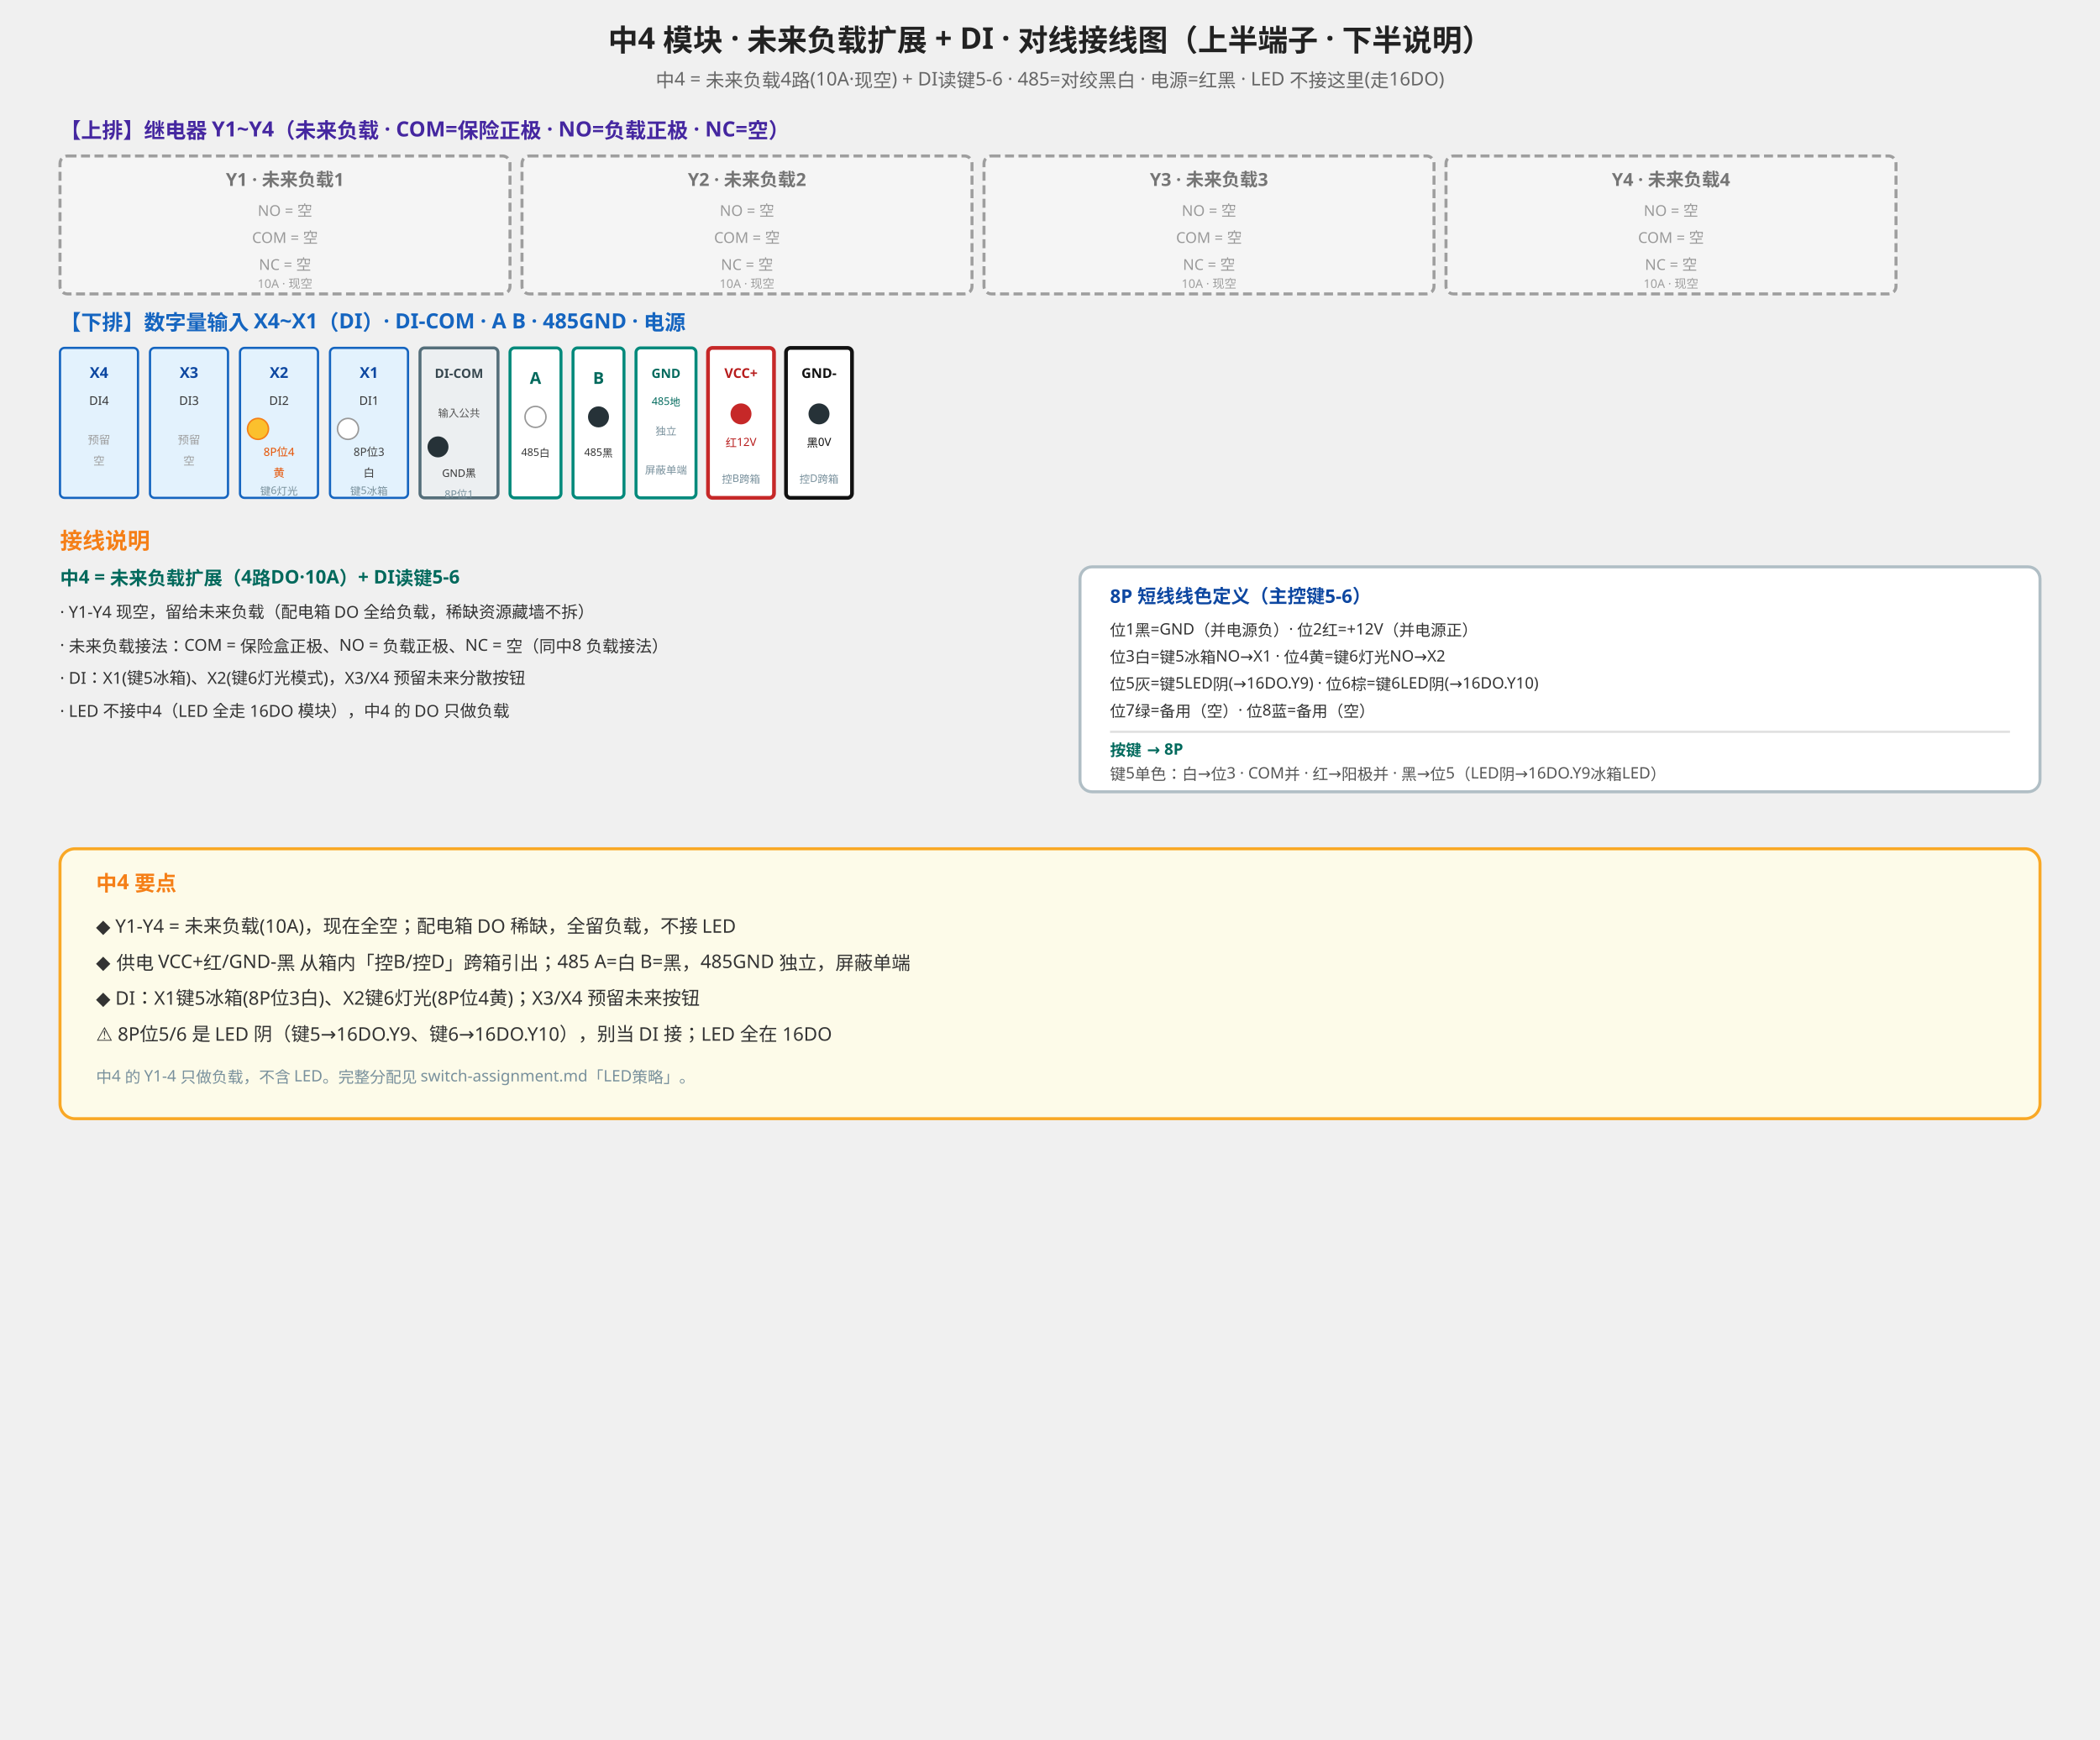
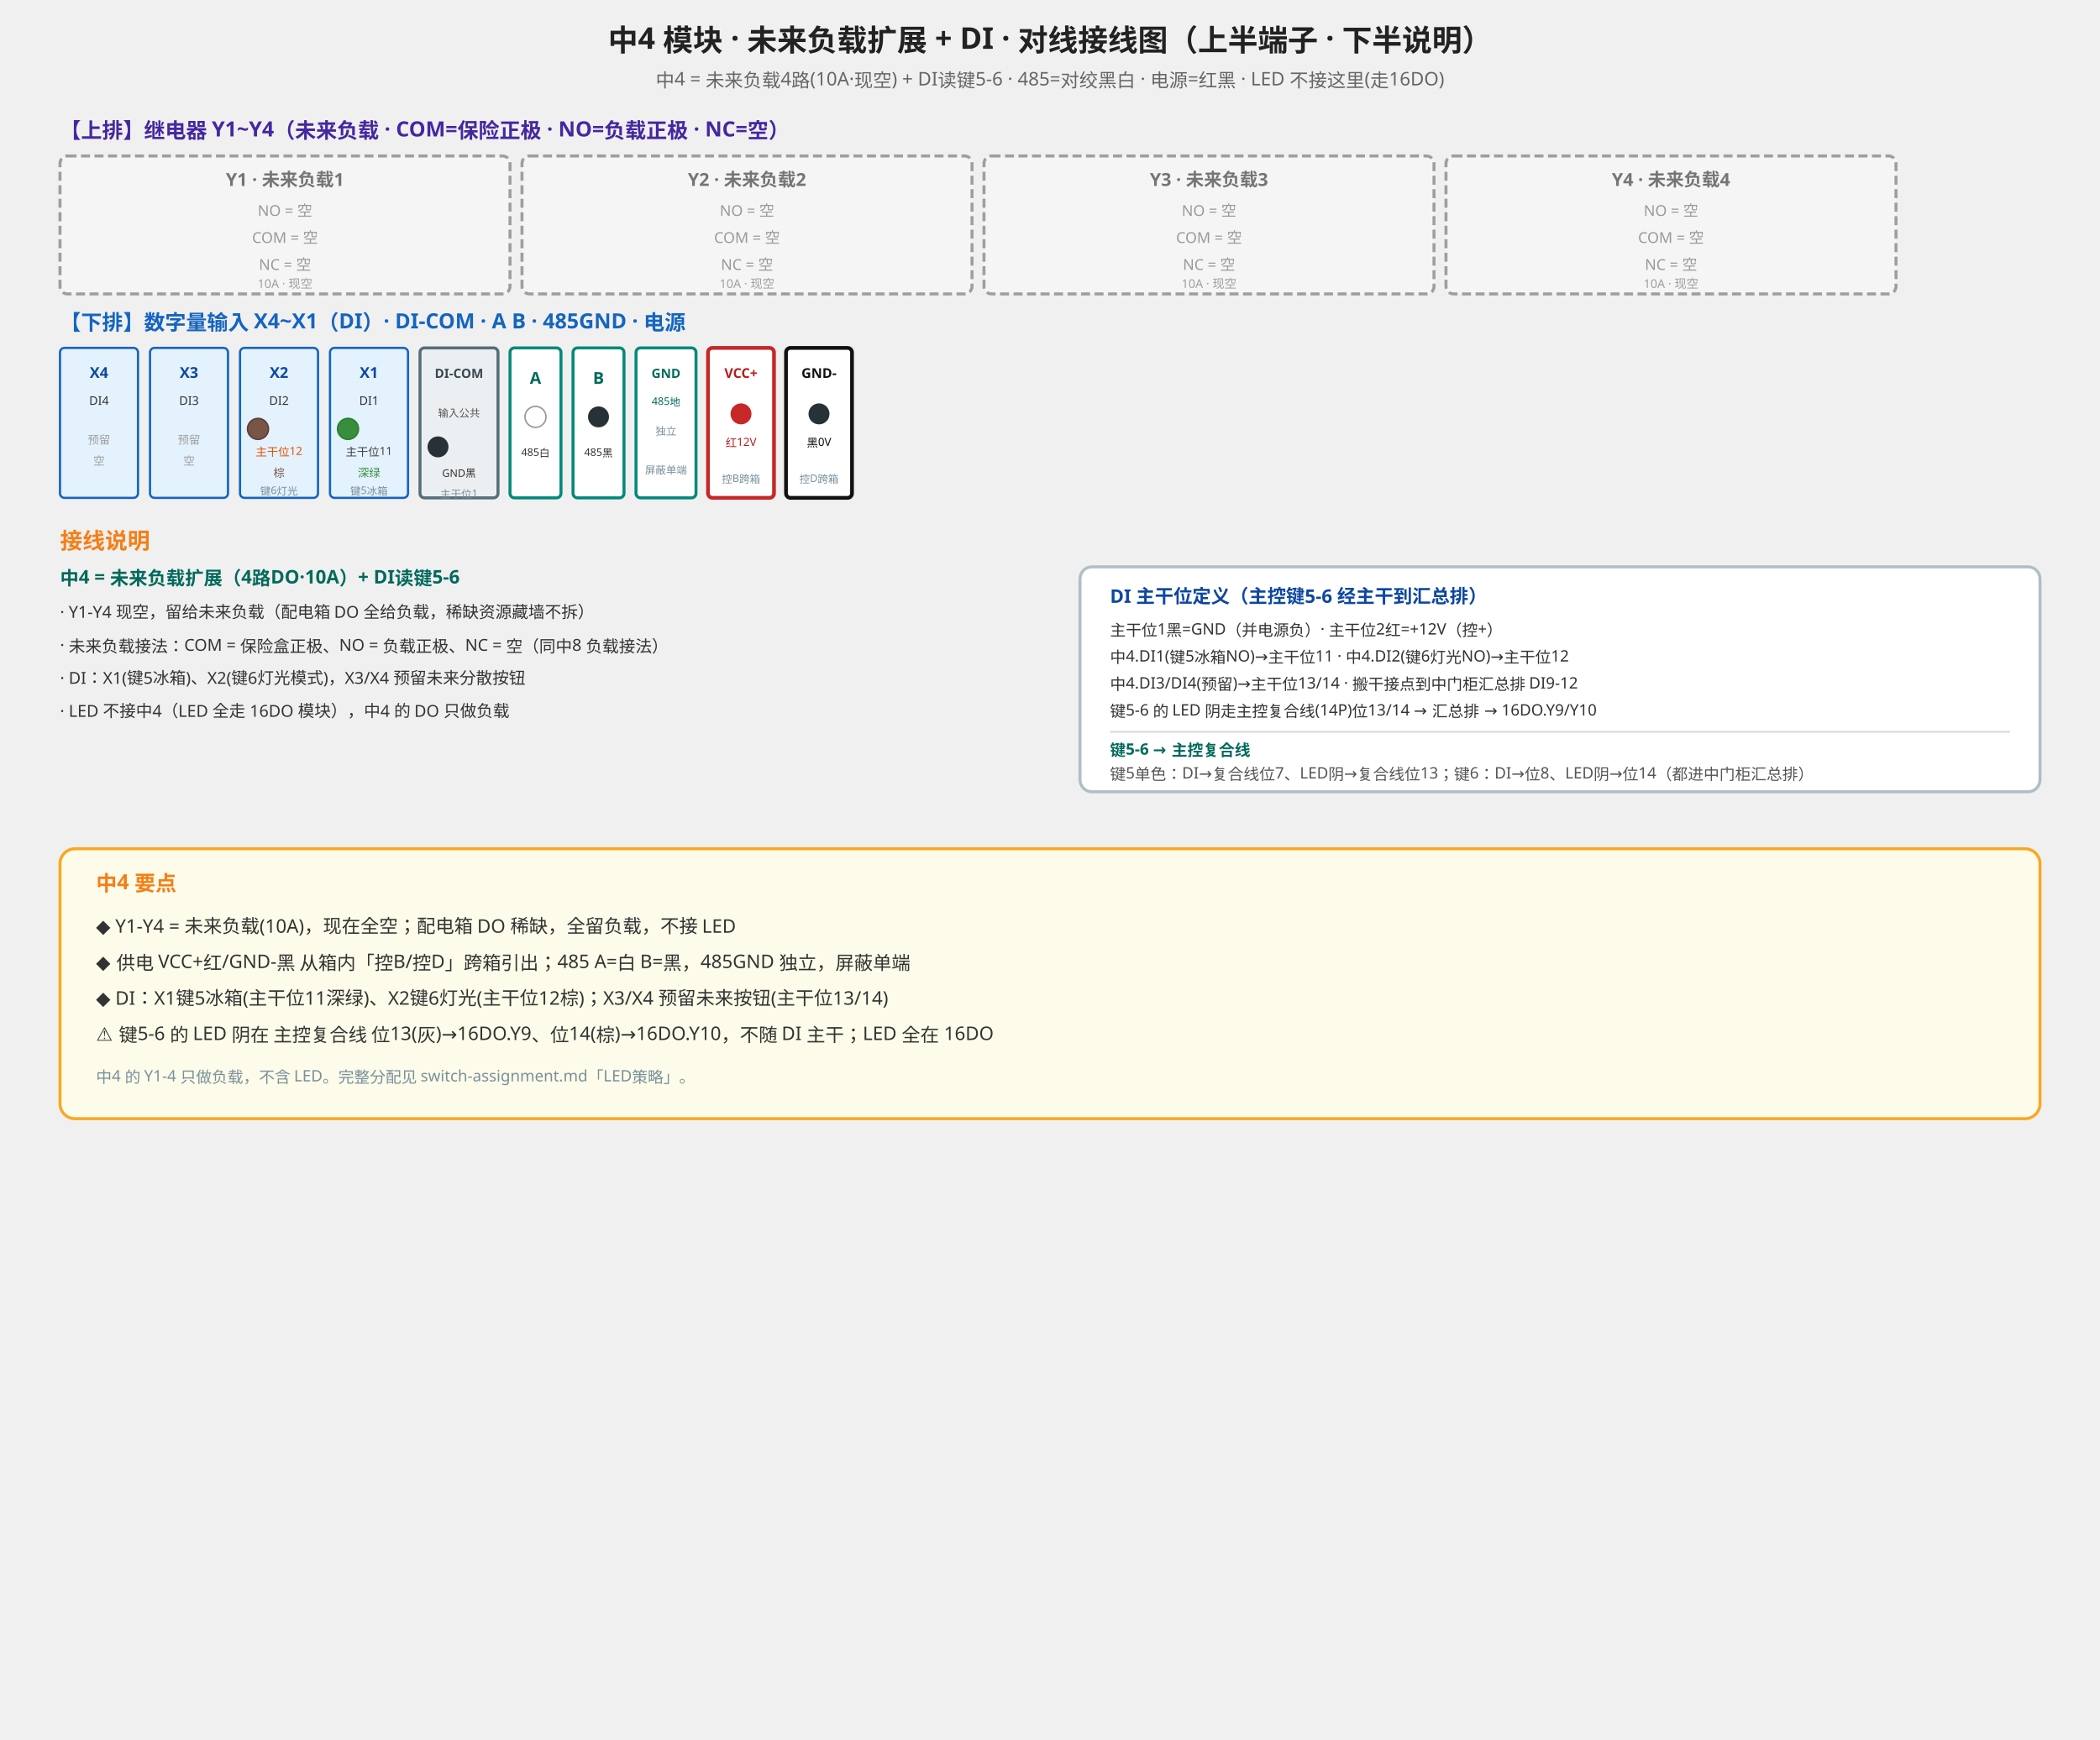
<svg xmlns="http://www.w3.org/2000/svg" viewBox="0 0 1400 1160" width="1400" height="1160" font-family="sans-serif">
  <defs>
    <marker id="arrow" viewBox="0 0 10 10" refX="9" refY="5" markerWidth="7" markerHeight="7" orient="auto-start-reverse">
      <path d="M0,0 L10,5 L0,10 z" fill="#333" />
    </marker>
  </defs>
  <text x="700" y="34" text-anchor="middle" font-size="20" font-weight="bold" fill="#222">中4 模块 · 未来负载扩展 + DI · 对线接线图（上半端子 · 下半说明）</text>
  <text x="700" y="58" text-anchor="middle" font-size="12.5" fill="#666">中4 = 未来负载4路(10A·现空) + DI读键5-6 · 485=对绞黑白 · 电源=红黑 · LED 不接这里(走16DO)</text>
  <text x="40" y="92" font-size="14" font-weight="bold" fill="#4527a0">【上排】继电器 Y1~Y4（未来负载 · COM=保险正极 · NO=负载正极 · NC=空）</text>
  <g font-size="10" text-anchor="middle">
    <rect x="40" y="104" width="300" height="92" rx="5" fill="#f5f5f5" stroke="#9e9e9e" stroke-width="2" stroke-dasharray="6,3" />
    <text x="190" y="124" font-size="12" font-weight="bold" fill="#757575">Y1 · 未来负载1</text>
    <text x="190" y="144" fill="#999">NO = 空</text>
    <text x="190" y="162" fill="#999">COM = 空</text>
    <text x="190" y="180" fill="#999">NC = 空</text>
    <text x="190" y="192" font-size="8" fill="#9e9e9e">10A · 现空</text>
    <rect x="348" y="104" width="300" height="92" rx="5" fill="#f5f5f5" stroke="#9e9e9e" stroke-width="2" stroke-dasharray="6,3" />
    <text x="498" y="124" font-size="12" font-weight="bold" fill="#757575">Y2 · 未来负载2</text>
    <text x="498" y="144" fill="#999">NO = 空</text>
    <text x="498" y="162" fill="#999">COM = 空</text>
    <text x="498" y="180" fill="#999">NC = 空</text>
    <text x="498" y="192" font-size="8" fill="#9e9e9e">10A · 现空</text>
    <rect x="656" y="104" width="300" height="92" rx="5" fill="#f5f5f5" stroke="#9e9e9e" stroke-width="2" stroke-dasharray="6,3" />
    <text x="806" y="124" font-size="12" font-weight="bold" fill="#757575">Y3 · 未来负载3</text>
    <text x="806" y="144" fill="#999">NO = 空</text>
    <text x="806" y="162" fill="#999">COM = 空</text>
    <text x="806" y="180" fill="#999">NC = 空</text>
    <text x="806" y="192" font-size="8" fill="#9e9e9e">10A · 现空</text>
    <rect x="964" y="104" width="300" height="92" rx="5" fill="#f5f5f5" stroke="#9e9e9e" stroke-width="2" stroke-dasharray="6,3" />
    <text x="1114" y="124" font-size="12" font-weight="bold" fill="#757575">Y4 · 未来负载4</text>
    <text x="1114" y="144" fill="#999">NO = 空</text>
    <text x="1114" y="162" fill="#999">COM = 空</text>
    <text x="1114" y="180" fill="#999">NC = 空</text>
    <text x="1114" y="192" font-size="8" fill="#9e9e9e">10A · 现空</text>
  </g>
  <text x="40" y="220" font-size="14" font-weight="bold" fill="#1565c0">【下排】数字量输入 X4~X1（DI）· DI-COM · A B · 485GND · 电源</text>
  <g font-size="9" text-anchor="middle">
    <rect x="40" y="232" width="52" height="100" rx="3" fill="#e3f2fd" stroke="#1565c0" stroke-width="1.5" />
    <text x="66" y="252" font-size="10" font-weight="bold" fill="#0d47a1">X4</text>
    <text x="66" y="270" font-size="8" fill="#333">DI4</text>
    <text x="66" y="296" font-size="7.5" fill="#9e9e9e">预留</text>
    <text x="66" y="310" font-size="7.5" fill="#9e9e9e">空</text>
    <rect x="100" y="232" width="52" height="100" rx="3" fill="#e3f2fd" stroke="#1565c0" stroke-width="1.5" />
    <text x="126" y="252" font-size="10" font-weight="bold" fill="#0d47a1">X3</text>
    <text x="126" y="270" font-size="8" fill="#333">DI3</text>
    <text x="126" y="296" font-size="7.5" fill="#9e9e9e">预留</text>
    <text x="126" y="310" font-size="7.5" fill="#9e9e9e">空</text>
    <rect x="160" y="232" width="52" height="100" rx="3" fill="#e3f2fd" stroke="#1565c0" stroke-width="1.5" />
    <text x="186" y="252" font-size="10" font-weight="bold" fill="#0d47a1">X2</text>
    <text x="186" y="270" font-size="8" fill="#333">DI2</text>
-     <circle cx="172" cy="286" r="7" fill="#fbc02d" stroke="#f57f17" />
-     <text x="186" y="304" font-size="7.5" fill="#e65100">8P位4</text>
-     <text x="186" y="318" font-size="7.5" fill="#e65100">黄</text>
+     <circle cx="172" cy="286" r="7" fill="#795548" stroke="#5d4037" />
+     <text x="186" y="304" font-size="7.5" fill="#e65100">主干位12</text>
+     <text x="186" y="318" font-size="7.5" fill="#795548">棕</text>
    <text x="186" y="330" font-size="7" fill="#78909c">键6灯光</text>
    <rect x="220" y="232" width="52" height="100" rx="3" fill="#e3f2fd" stroke="#1565c0" stroke-width="1.5" />
    <text x="246" y="252" font-size="10" font-weight="bold" fill="#0d47a1">X1</text>
    <text x="246" y="270" font-size="8" fill="#333">DI1</text>
-     <circle cx="232" cy="286" r="7" fill="#ffffff" stroke="#999" />
-     <text x="246" y="304" font-size="7.5" fill="#424242">8P位3</text>
-     <text x="246" y="318" font-size="7.5" fill="#424242">白</text>
+     <circle cx="232" cy="286" r="7" fill="#388e3c" stroke="#2e7d32" />
+     <text x="246" y="304" font-size="7.5" fill="#424242">主干位11</text>
+     <text x="246" y="318" font-size="7.5" fill="#388e3c">深绿</text>
    <text x="246" y="330" font-size="7" fill="#78909c">键5冰箱</text>
    <rect x="280" y="232" width="52" height="100" rx="3" fill="#eceff1" stroke="#546e7a" stroke-width="2" />
    <text x="306" y="252" font-size="8.5" font-weight="bold" fill="#37474f">DI-COM</text>
    <text x="306" y="278" font-size="7" fill="#555">输入公共</text>
    <circle cx="292" cy="298" r="7" fill="#263238" />
    <text x="306" y="318" font-size="7" fill="#333">GND黑</text>
-     <text x="306" y="332" font-size="7" fill="#78909c">8P位1</text>
+     <text x="306" y="332" font-size="7" fill="#78909c">主干位1</text>
    <rect x="340" y="232" width="34" height="100" rx="3" fill="#fff" stroke="#00897b" stroke-width="2" />
    <text x="357" y="256" font-size="11" font-weight="bold" fill="#00695c">A</text>
    <circle cx="357" cy="278" r="7" fill="#ffffff" stroke="#999" />
    <text x="357" y="304" font-size="7" fill="#333">485白</text>
    <rect x="382" y="232" width="34" height="100" rx="3" fill="#fff" stroke="#00897b" stroke-width="2" />
    <text x="399" y="256" font-size="11" font-weight="bold" fill="#00695c">B</text>
    <circle cx="399" cy="278" r="7" fill="#263238" />
    <text x="399" y="304" font-size="7" fill="#333">485黑</text>
    <rect x="424" y="232" width="40" height="100" rx="3" fill="#fff" stroke="#00897b" stroke-width="2" />
    <text x="444" y="252" font-size="8.5" font-weight="bold" fill="#00695c">GND</text>
    <text x="444" y="270" font-size="7" fill="#00695c">485地</text>
    <text x="444" y="290" font-size="7" fill="#78909c">独立</text>
    <text x="444" y="316" font-size="7" fill="#78909c">屏蔽单端</text>
    <rect x="472" y="232" width="44" height="100" rx="3" fill="#fff" stroke="#c62828" stroke-width="2.5" />
    <text x="494" y="252" font-size="9" font-weight="bold" fill="#b71c1c">VCC+</text>
    <circle cx="494" cy="276" r="7" fill="#c62828" />
    <text x="494" y="298" font-size="7.5" fill="#b71c1c">红12V</text>
    <text x="494" y="322" font-size="7" fill="#78909c">控B跨箱</text>
    <rect x="524" y="232" width="44" height="100" rx="3" fill="#fff" stroke="#111" stroke-width="2.5" />
    <text x="546" y="252" font-size="9" font-weight="bold" fill="#111">GND-</text>
    <circle cx="546" cy="276" r="7" fill="#263238" />
    <text x="546" y="298" font-size="7.5" fill="#111">黑0V</text>
    <text x="546" y="322" font-size="7" fill="#78909c">控D跨箱</text>
  </g>
  <text x="40" y="366" font-size="15" font-weight="bold" fill="#f57f17">接线说明</text>
  <g font-size="11" fill="#333">
    <text x="40" y="390" font-size="12.5" font-weight="bold" fill="#00695c">中4 = 未来负载扩展（4路DO·10A）+ DI读键5-6</text>
    <text x="40" y="412">· Y1-Y4 现空，留给未来负载（配电箱 DO 全给负载，稀缺资源藏墙不拆）</text>
    <text x="40" y="434">· 未来负载接法：COM = 保险盒正极、NO = 负载正极、NC = 空（同中8 负载接法）</text>
    <text x="40" y="456">· DI：X1(键5冰箱)、X2(键6灯光模式)，X3/X4 预留未来分散按钮</text>
    <text x="40" y="478">· LED 不接中4（LED 全走 16DO 模块），中4 的 DO 只做负载</text>
  </g>
  <rect x="720" y="378" width="640" height="150" rx="8" fill="#ffffff" stroke="#b0bec5" stroke-width="2" />
-   <text x="740" y="402" font-size="12.5" font-weight="bold" fill="#0d47a1">8P 短线线色定义（主控键5-6）</text>
+   <text x="740" y="402" font-size="12.5" font-weight="bold" fill="#0d47a1">DI 主干位定义（主控键5-6 经主干到汇总排）</text>
  <g font-size="10.5" fill="#333">
-     <text x="740" y="424">位1黑=GND（并电源负）· 位2红=+12V（并电源正）</text>
-     <text x="740" y="442">位3白=键5冰箱NO→X1 · 位4黄=键6灯光NO→X2</text>
-     <text x="740" y="460">位5灰=键5LED阴(→16DO.Y9) · 位6棕=键6LED阴(→16DO.Y10)</text>
-     <text x="740" y="478">位7绿=备用（空）· 位8蓝=备用（空）</text>
+     <text x="740" y="424">主干位1黑=GND（并电源负）· 主干位2红=+12V（控+）</text>
+     <text x="740" y="442">中4.DI1(键5冰箱NO)→主干位11 · 中4.DI2(键6灯光NO)→主干位12</text>
+     <text x="740" y="460">中4.DI3/DI4(预留)→主干位13/14 · 搬干接点到中门柜汇总排 DI9-12</text>
+     <text x="740" y="478">键5-6 的 LED 阴走主控复合线(14P)位13/14 → 汇总排 → 16DO.Y9/Y10</text>
    <line x1="740" y1="488" x2="1340" y2="488" stroke="#e0e0e0" stroke-width="1.5" />
-     <text x="740" y="504" font-size="10.5" font-weight="bold" fill="#00695c">按键 → 8P</text>
-     <text x="740" y="520" fill="#555">键5单色：白→位3 · COM并 · 红→阳极并 · 黑→位5（LED阴→16DO.Y9冰箱LED）</text>
+     <text x="740" y="504" font-size="10.5" font-weight="bold" fill="#00695c">键5-6 → 主控复合线</text>
+     <text x="740" y="520" fill="#555">键5单色：DI→复合线位7、LED阴→复合线位13；键6：DI→位8、LED阴→位14（都进中门柜汇总排）</text>
  </g>
  <rect x="40" y="566" width="1320" height="180" rx="10" fill="#fffde7" fill-opacity="0.85" stroke="#f9a825" stroke-width="2" />
  <text x="64" y="594" font-size="14" font-weight="bold" fill="#f57f17">中4 要点</text>
  <text x="64" y="622" font-size="12.5" fill="#333">◆ Y1-Y4 = 未来负载(10A)，现在全空；配电箱 DO 稀缺，全留负载，不接 LED</text>
  <text x="64" y="646" font-size="12.5" fill="#333">◆ 供电 VCC+红/GND-黑 从箱内「控B/控D」跨箱引出；485 A=白 B=黑，485GND 独立，屏蔽单端</text>
-   <text x="64" y="670" font-size="12.5" fill="#333">◆ DI：X1键5冰箱(8P位3白)、X2键6灯光(8P位4黄)；X3/X4 预留未来按钮</text>
-   <text x="64" y="694" font-size="12.5" fill="#333">⚠ 8P位5/6 是 LED 阴（键5→16DO.Y9、键6→16DO.Y10），别当 DI 接；LED 全在 16DO</text>
+   <text x="64" y="670" font-size="12.5" fill="#333">◆ DI：X1键5冰箱(主干位11深绿)、X2键6灯光(主干位12棕)；X3/X4 预留未来按钮(主干位13/14)</text>
+   <text x="64" y="694" font-size="12.5" fill="#333">⚠ 键5-6 的 LED 阴在 主控复合线 位13(灰)→16DO.Y9、位14(棕)→16DO.Y10，不随 DI 主干；LED 全在 16DO</text>
  <text x="64" y="722" font-size="10.5" fill="#78909c">中4 的 Y1-4 只做负载，不含 LED。完整分配见 switch-assignment.md「LED策略」。</text>
</svg>
